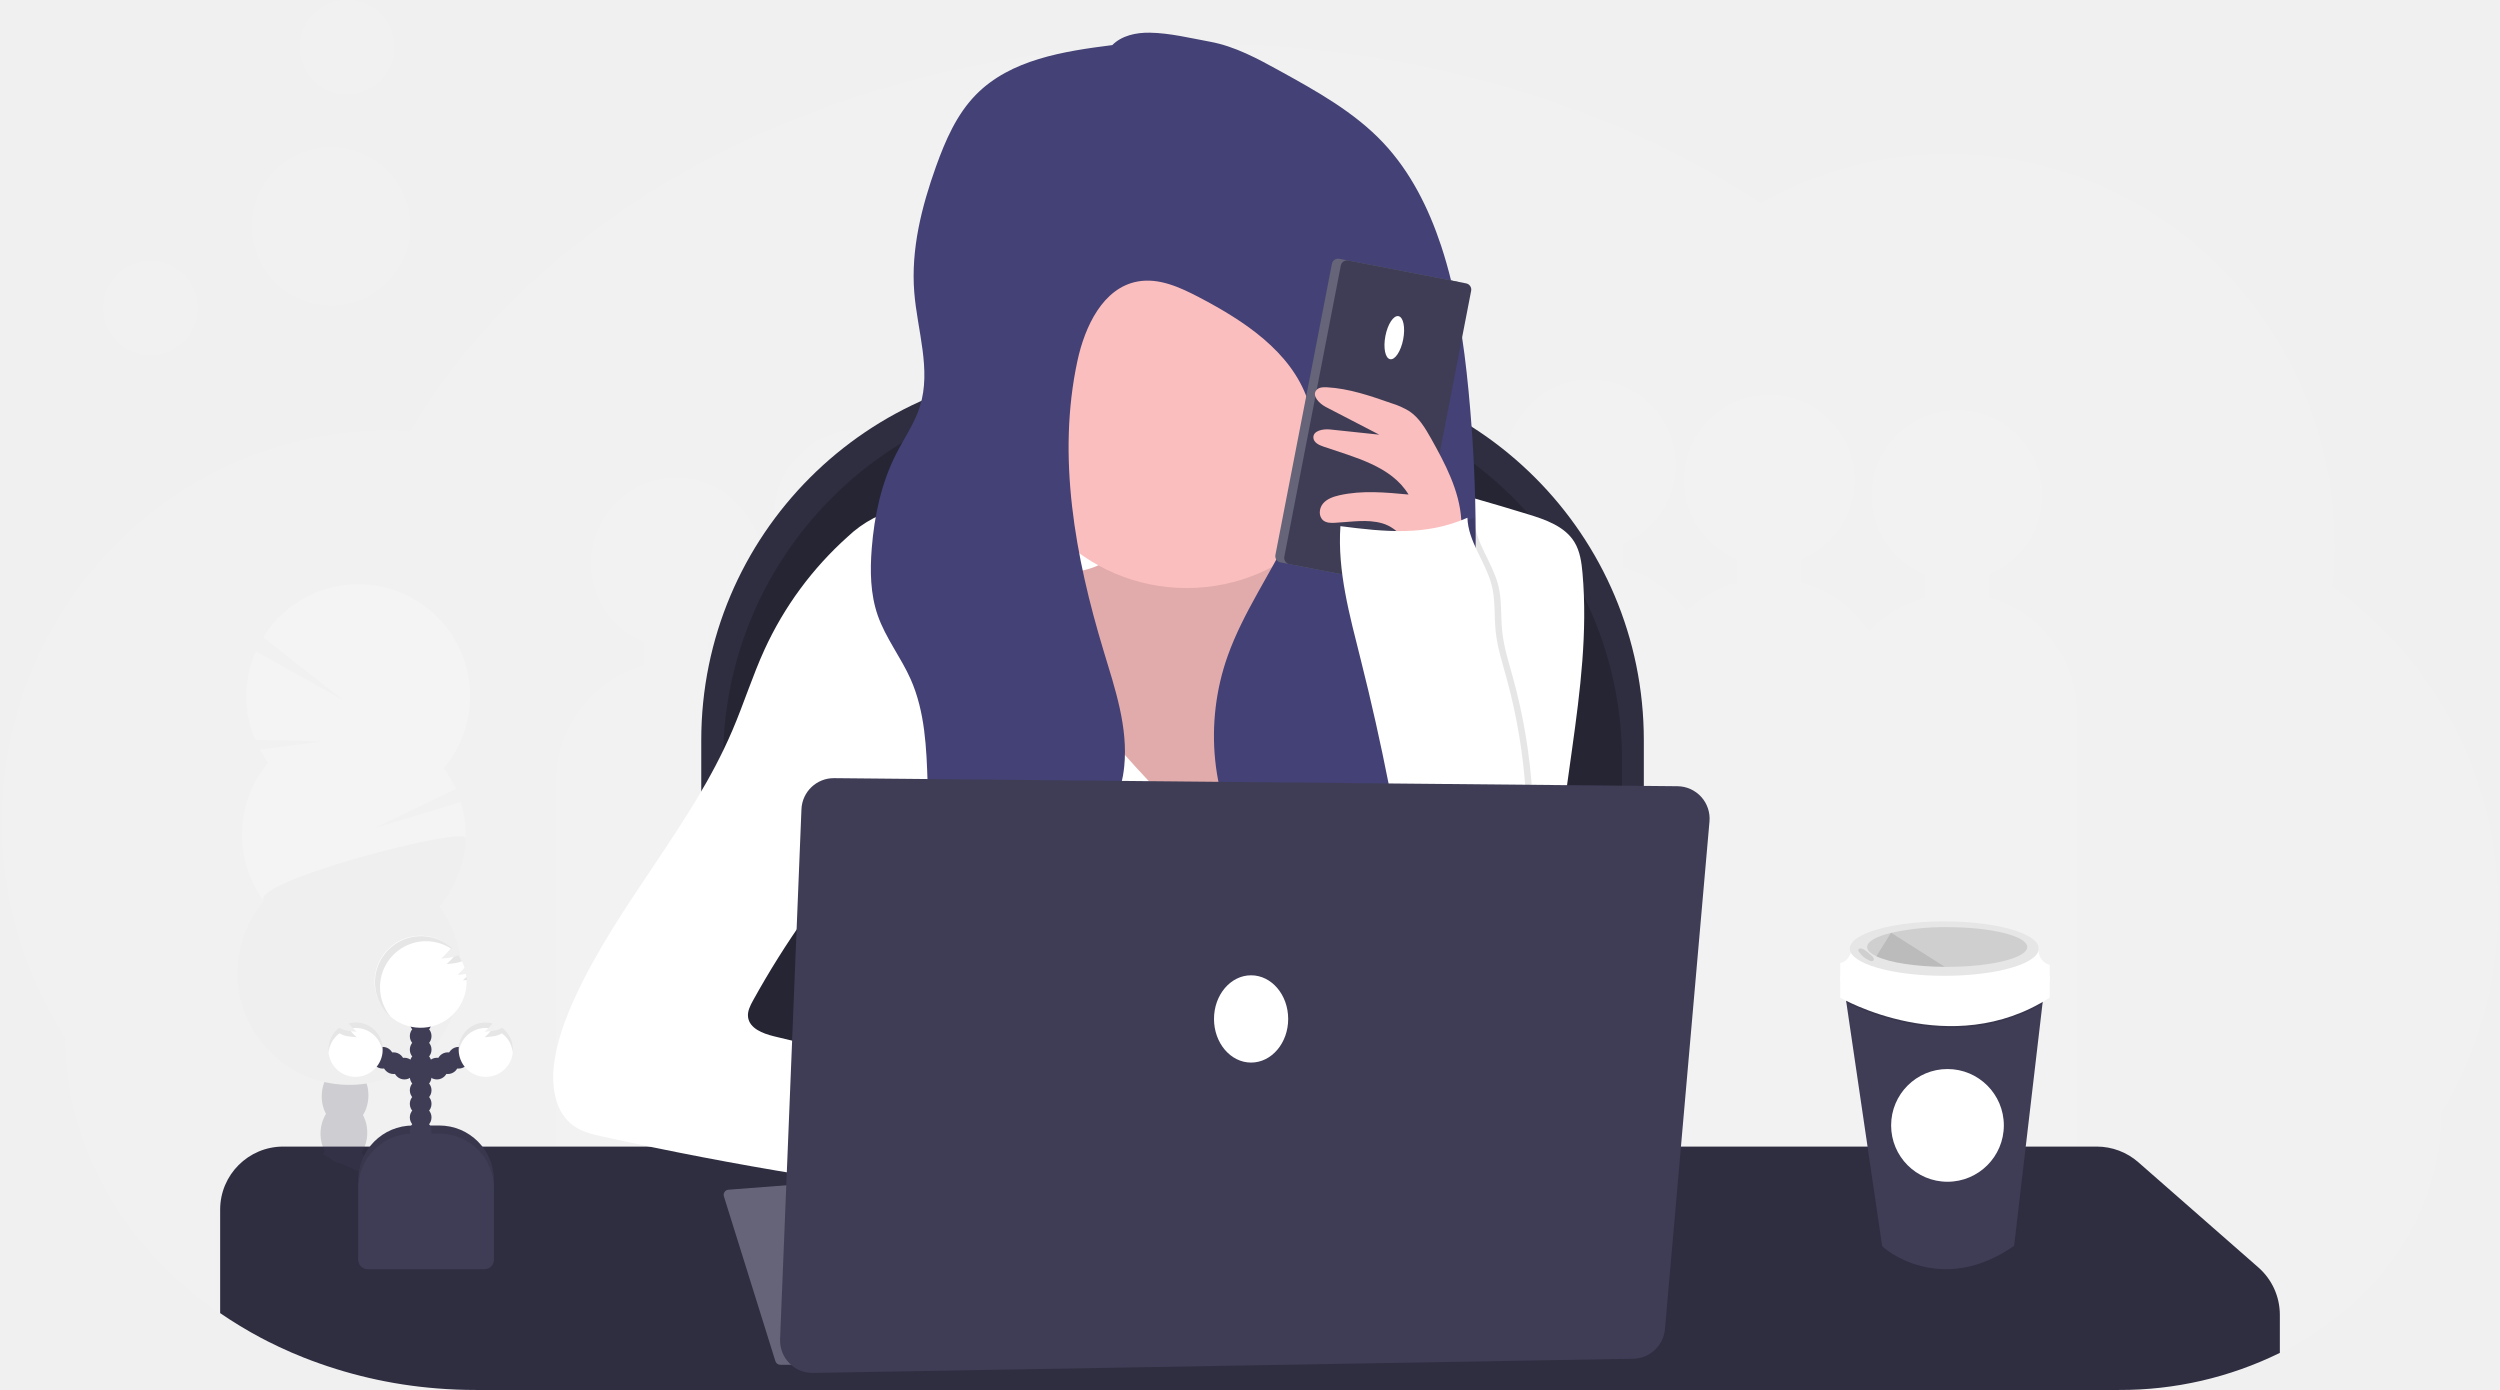
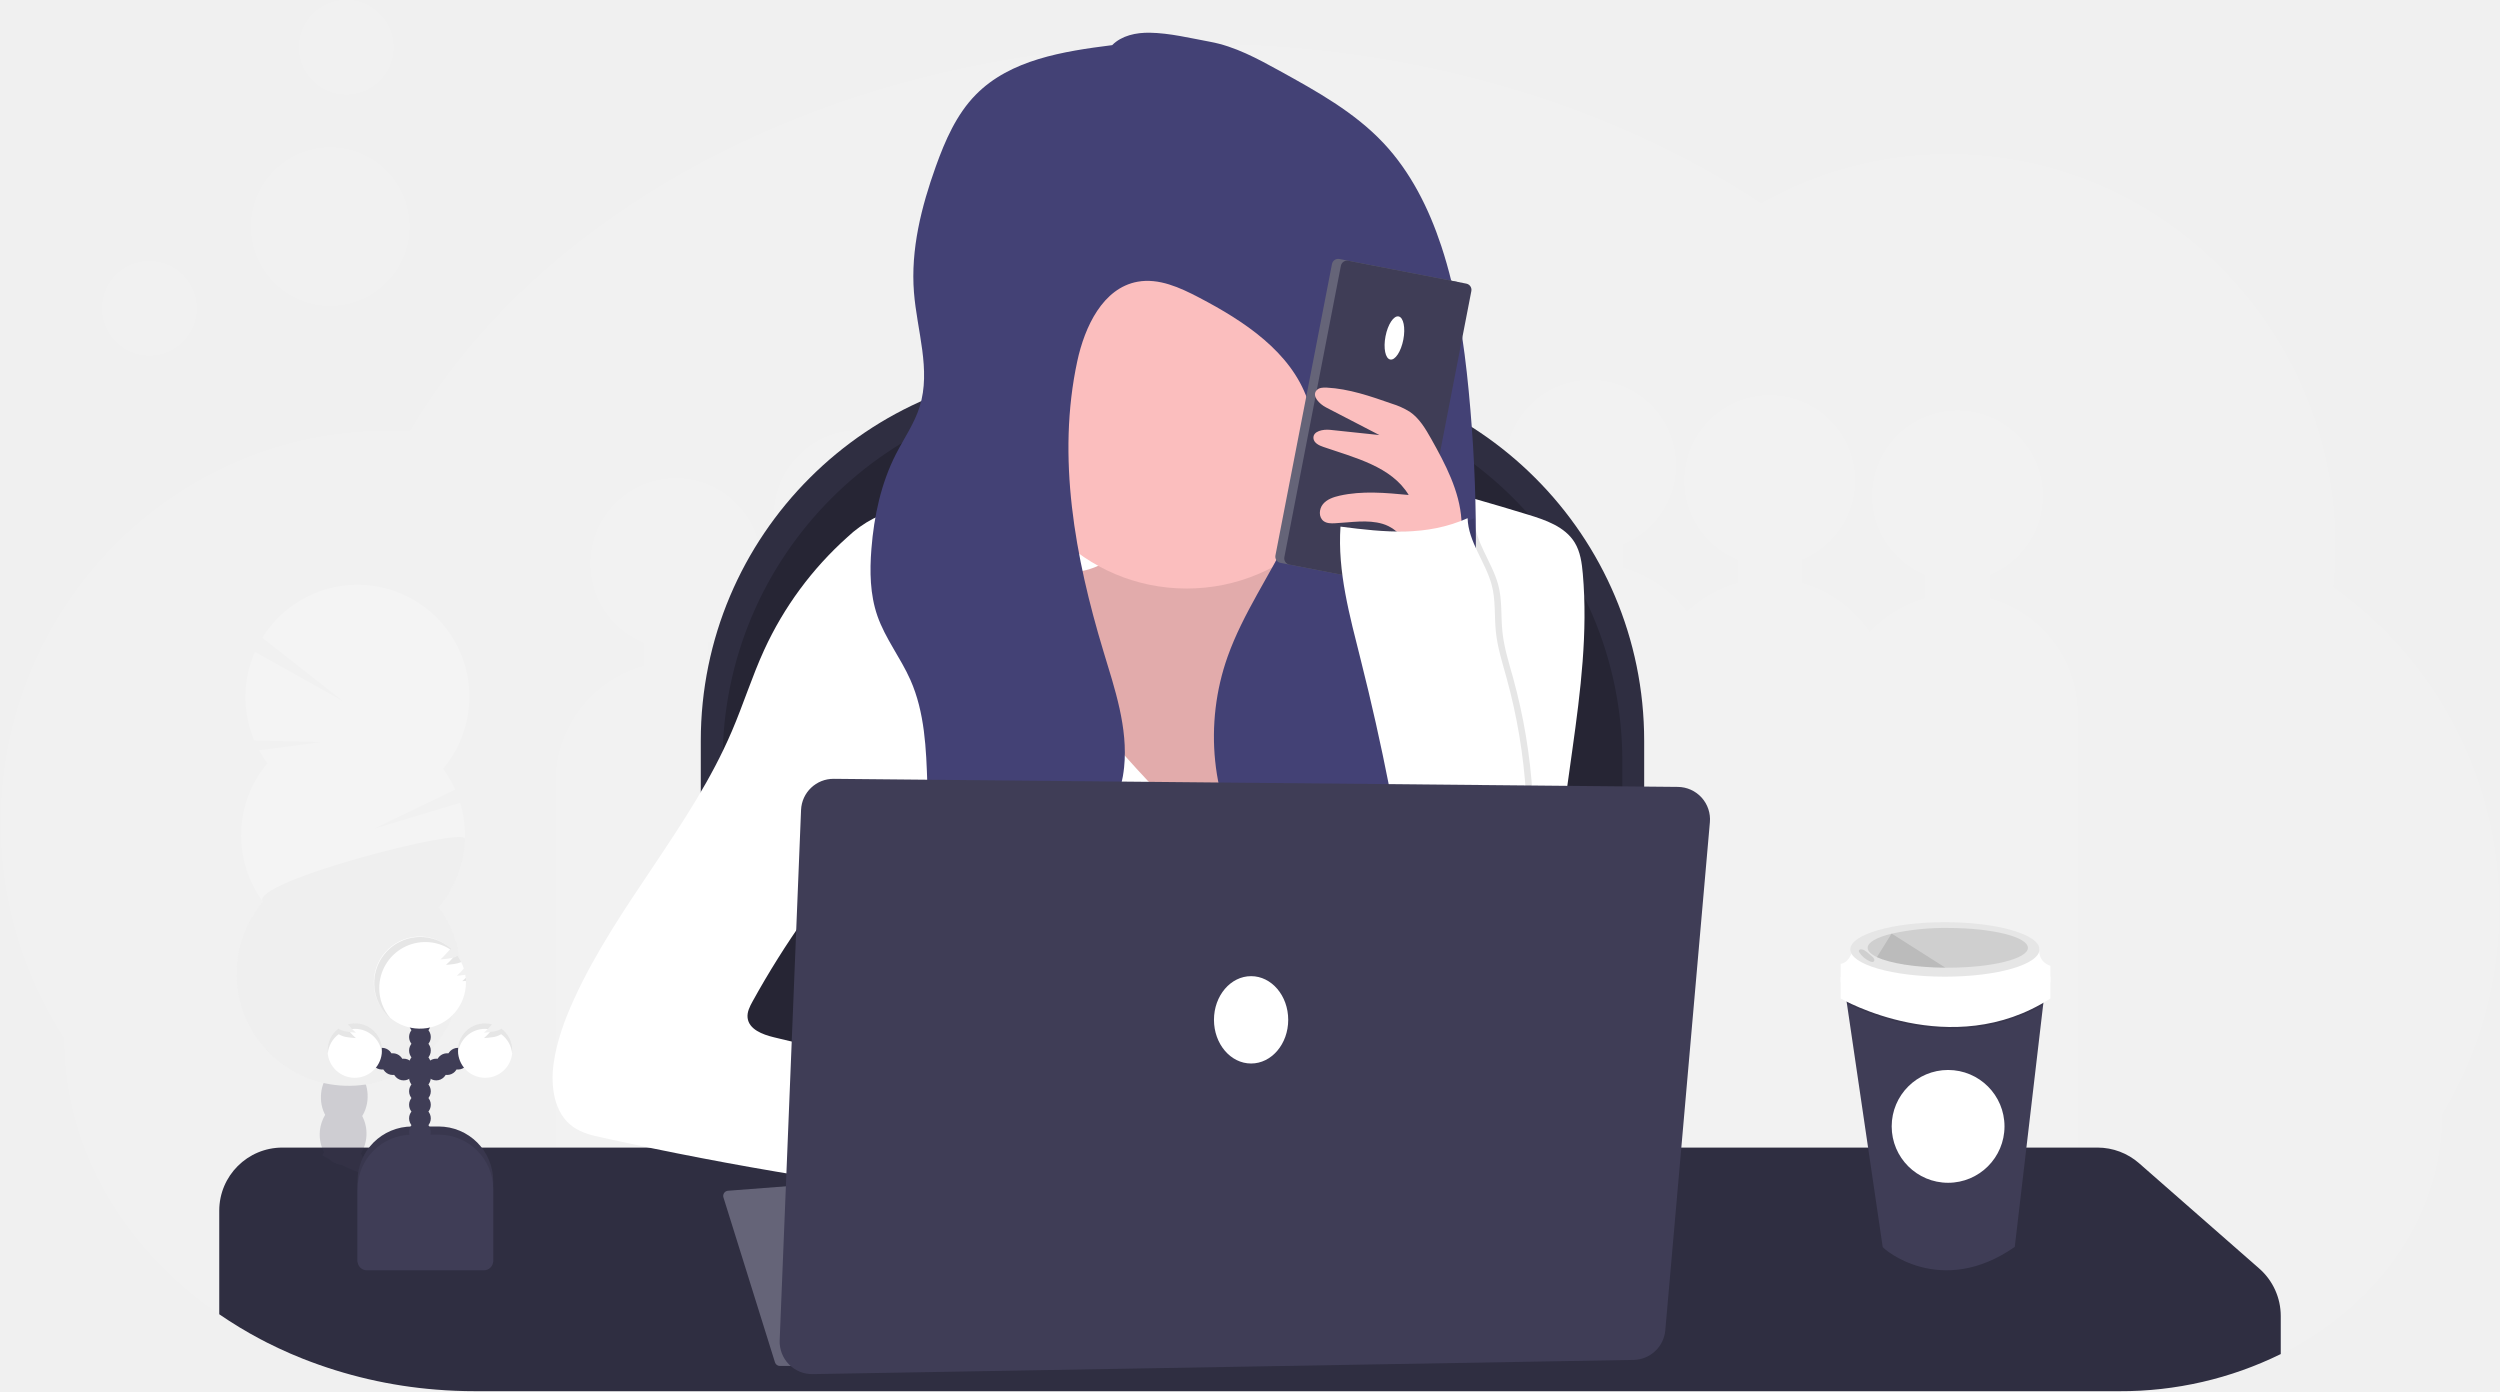
- <svg xmlns="http://www.w3.org/2000/svg" id="a154b3ae-224e-4b43-86b8-0ffeb27982c5" data-name="Layer 1" width="572" height="318" viewBox="0 0 1144 637">
+ <svg xmlns="http://www.w3.org/2000/svg" id="a154b3ae-224e-4b43-86b8-0ffeb27982c5" data-name="Layer 1" width="381" height="212" viewBox="0 0 1144 637">
  <path d="M1172,547.81a180.56,180.56,0,0,1-26.12,93.88c0,34.62-16.14,66-42.32,88.87a144.74,144.74,0,0,1-21.08,15.28c-.3.19-.61.37-.92.55-.56.33-1.12.66-1.69,1l-.53.31h0c-2.39,1.35-4.83,2.65-7.32,3.87a165.67,165.67,0,0,1-73.76,17H245.17q-9,0-17.84-.72a211.15,211.15,0,0,1-61.06-14.14q-5.72-2.26-11.22-4.86-2.62-1.23-5.19-2.53c-1.07-.54-2.14-1.1-3.2-1.66A190.5,190.5,0,0,1,128,733.32a183.89,183.89,0,0,1-15.8-12.12C78.17,692,57.12,651.59,57.12,607A180.5,180.5,0,0,1,28,508.32c0-99.14,79.24-179.51,177-179.51,3,0,6,.09,9,.25.43,0,.85,0,1.28.06,16.48-28.09,38.51-53.9,65-76.62,72.24-61.9,177.82-100.92,295.43-100.92,98.82,0,189.15,27.55,258.34,73.07A174.18,174.18,0,0,1,920,202.1c97.74,0,177,80.37,177,179.51a184.9,184.9,0,0,1-1,18.78A180,180,0,0,1,1172,547.81Z" transform="translate(-28 -131.5)" fill="#ffffff" opacity="0.1" />
  <path d="M938.69,405.47V394.74a39.05,39.05,0,1,0-29.38,0v10.73A55,55,0,0,0,883.77,421a55.08,55.08,0,0,0-31.08-22.52V387.74a39.05,39.05,0,1,0-29.38,0v10.73a55,55,0,0,0-23.21,13.16,55.08,55.08,0,0,0-29.41-20.16V380.74a39.05,39.05,0,1,0-29.38,0v10.73a55,55,0,0,0-26,16.06,55.09,55.09,0,0,0-36.57-33.06V363.74a39.05,39.05,0,1,0-29.38,0v10.73a55,55,0,0,0-40,47.77,54.62,54.62,0,0,0-16.57-7.77V403.74a39.05,39.05,0,1,0-29.38,0v10.73a55.18,55.18,0,0,0-34.66,28.7,54.58,54.58,0,0,0-15-6.7V425.74a39.05,39.05,0,1,0-29.38,0v10.73a54.29,54.29,0,0,0-14.21,6.22,55.14,55.14,0,0,0-34.41-28.22V403.74a39.05,39.05,0,1,0-29.38,0v10.73a55.1,55.1,0,0,0-35.87,31.36,55,55,0,0,0-18.75-9.36V425.74a39.05,39.05,0,1,0-29.38,0v10.73a55,55,0,0,0-40.31,53v248H392v-22h52v22H554v-22h79v-40h68v17h82v7h86v7H979v-248A55,55,0,0,0,938.69,405.47Z" transform="translate(-28 -131.5)" fill="#ffffff" opacity="0.1" />
  <path d="M490.78,169h91.43A170.28,170.28,0,0,1,752.5,339.28V570a0,0,0,0,1,0,0h-432a0,0,0,0,1,0,0V339.28A170.28,170.28,0,0,1,490.78,169Z" fill="#2f2e41" />
  <path d="M500.78,178.28h71.43A170.28,170.28,0,0,1,742.5,348.56V560.71a0,0,0,0,1,0,0h-412a0,0,0,0,1,0,0V348.56A170.28,170.28,0,0,1,500.78,178.28Z" opacity="0.2" />
  <path d="M1072,734.09v17.46a165.67,165.67,0,0,1-73.76,17H245.17q-9,0-17.84-.72a211.15,211.15,0,0,1-61.06-14.14q-5.72-2.26-11.22-4.86-2.62-1.23-5.19-2.53c-1.07-.54-2.14-1.1-3.2-1.66A190.5,190.5,0,0,1,128,733.32V685.9A28.9,28.9,0,0,1,156.9,657H988.13a28.9,28.9,0,0,1,19,7.17l55,48.2A28.87,28.87,0,0,1,1072,734.09Z" transform="translate(-28 -131.5)" fill="#2f2e41" />
  <path d="M510.67,357.31q-32.71,2.16-65.17,7c-6.15.92-12.39,1.94-18,4.66a52.8,52.8,0,0,0-11.94,8.56,157.38,157.38,0,0,0-38,51.53c-5.57,12.15-9.57,25-14.82,37.25-18.69,43.75-52.59,79.53-72.32,122.82-4.27,9.37-7.87,19.15-9.3,29.34-1.48,10.54.2,22.84,8.86,29,4,2.83,8.86,4,13.62,5a1641.51,1641.51,0,0,0,181.57,29.65c-6.61-6.38-8.82-16.27-7.95-25.41s4.46-17.78,8-26.25q-51.81-11.43-103.36-24c-5.13-1.25-11.29-3.6-11.92-8.84-.32-2.67,1-5.24,2.3-7.59a407.17,407.17,0,0,1,52.4-74c0,28.06-1.39,59.75-1.39,87.82H747.35a248,248,0,0,1-6.84-48.85C739,501.24,757.1,447.89,752.4,394.24c-.44-4.95-1.12-10.05-3.71-14.29-4.47-7.32-13.39-10.35-21.59-12.85-31.44-9.56-63.54-19.23-96.4-18.48-9.77.23-19.5,1.37-29.21,2.52C571.9,354.63,540.4,355.34,510.67,357.31Z" transform="translate(-28 -131.5)" fill="#ffffff" />
  <path d="M358.88,679.82l23.6,75.53a2.36,2.36,0,0,0,2.25,1.65H486l-24-88-101.06,7.77A2.36,2.36,0,0,0,358.88,679.82Z" transform="translate(-28 -131.5)" fill="#656478" />
  <path d="M532,389.79c-4.4,2.53-9.53,3.44-14.53,4.31l-32.27,5.6c-6.28,1.09-12.89,2.33-17.73,6.48-9.9,8.47-7.76,24.06-4.76,36.74l6,25.44c4.52,19.12,9.14,38.47,18.41,55.79,16.19,30.23,45.89,52,78.55,62.49,11.67,3.75,24,6.19,36.18,4.85,23.86-2.62,44.27-19.63,56.85-40.08s18.57-44.17,24.06-67.55c5.27-22.38,10.28-45.08,9.94-68.08-.1-7.16-.82-14.64-4.64-20.71-8.37-13.33-27.34-14.33-42.89-11.87-2.42.39-4.93.81-7.26.08-7-2.18-7.16-11.79-10.16-18.46-5.67-12.58-22.49-14.81-36.24-13.67s-35.16,2.61-47.14,10.4C532.85,369,545.51,382,532,389.79Z" transform="translate(-28 -131.5)" fill="#fbbebe" />
  <path d="M532,389.79c-4.4,2.53-9.53,3.44-14.53,4.31l-32.27,5.6c-6.28,1.09-12.89,2.33-17.73,6.48-9.9,8.47-7.76,24.06-4.76,36.74l6,25.44c4.52,19.12,9.14,38.47,18.41,55.79,16.19,30.23,45.89,52,78.55,62.49,11.67,3.75,24,6.19,36.18,4.85,23.86-2.62,44.27-19.63,56.85-40.08s18.57-44.17,24.06-67.55c5.27-22.38,10.28-45.08,9.94-68.08-.1-7.16-.82-14.64-4.64-20.71-8.37-13.33-27.34-14.33-42.89-11.87-2.42.39-4.93.81-7.26.08-7-2.18-7.16-11.79-10.16-18.46-5.67-12.58-22.49-14.81-36.24-13.67s-35.16,2.61-47.14,10.4C532.85,369,545.51,382,532,389.79Z" transform="translate(-28 -131.5)" opacity="0.1" />
  <path d="M505.29,418.45c4.88,10.24,8.54,21.1,14.44,30.79,4.69,7.7,10.7,14.49,16.68,21.24C551.9,488,567.59,505.66,586.76,519a222.93,222.93,0,0,1,55.37-109c8.26-8.87,18.6-17.61,30.72-17.28,7.52.21,14.46,3.94,20.72,8.09,7,4.63,13.62,10,18.65,16.67,7.95,10.62,11.38,24.07,12,37.32s-1.44,26.47-3.48,39.57l-10.5,67.71c-.61,3.92-1.46,8.25-4.66,10.6a14.67,14.67,0,0,1-6,2.16c-38.17,7.43-77.51,2.61-116.4,2.23-43-.41-87.19,4.49-127.92-9.19-2.13-.72-4.34-1.55-5.78-3.26a12.06,12.06,0,0,1-2-4.31c-9.49-30.72-1.88-63.73,3.75-95.38a748.38,748.38,0,0,0,9.51-75.78c.17-2.29,25.33,2.77,28.14,4.39C496.53,398.07,501.61,410.73,505.29,418.45Z" transform="translate(-28 -131.5)" fill="#ffffff" />
  <g opacity="0.2">
    <path d="M194.87,668.29c0,.46-.05.91-.1,1.35q-5.72-2.26-11.22-4.86a9.1,9.1,0,0,1-5.19-2.53c-1.07-.54-2.14-1.1-3.2-1.66a13.68,13.68,0,0,1,.81-1.46c2.06-3.26,5.19-5.3,8.64-5.19s6.44,2.34,8.29,5.71A16.87,16.87,0,0,1,194.87,668.29Z" transform="translate(-28 -131.5)" fill="#3f3d56" />
    <path d="M195.41,651.17a16.88,16.88,0,0,1-2.51,8.48c-2.06,3.25-5.19,5.29-8.64,5.18l-.71-.05a9.1,9.1,0,0,1-5.19-2.53,12.53,12.53,0,0,1-2.39-3.12,17.55,17.55,0,0,1,.54-17.12c2.06-3.26,5.19-5.3,8.64-5.19s6.44,2.34,8.29,5.71A16.87,16.87,0,0,1,195.41,651.17Z" transform="translate(-28 -131.5)" fill="#3f3d56" />
    <ellipse cx="185.25" cy="633.7" rx="14.01" ry="10.7" transform="translate(-481.98 667.38) rotate(-88.19)" fill="#3f3d56" />
    <ellipse cx="185.79" cy="616.59" rx="14.01" ry="10.7" transform="translate(-464.35 651.34) rotate(-88.19)" fill="#3f3d56" />
    <ellipse cx="186.33" cy="599.47" rx="14.01" ry="10.7" transform="translate(-446.72 635.3) rotate(-88.19)" fill="#3f3d56" />
    <path d="M150,481.05a49.66,49.66,0,0,1-3.8-6l28.26-3.73L144,470.6a51.38,51.38,0,0,1,.31-40.64l40.12,22.44-36.75-28.84a51.28,51.28,0,1,1,82.84,60,51.12,51.12,0,0,1,5.55,9.53L199,510.93l39.33-11.83A51.34,51.34,0,0,1,228.53,547,51.28,51.28,0,1,1,148,544.43a51.28,51.28,0,0,1,2-63.38Z" transform="translate(-28 -131.5)" fill="#ffffff" />
    <path d="M240.5,515.62a51.06,51.06,0,0,1-12,31.35A51.28,51.28,0,1,1,148,544.43C141.37,535.49,240.68,509.87,240.5,515.62Z" transform="translate(-28 -131.5)" opacity="0.1" />
  </g>
  <circle cx="68.02" cy="141.18" r="21.63" fill="#ffffff" opacity="0.1" />
  <circle cx="158.17" cy="21.63" r="21.63" fill="#ffffff" opacity="0.1" />
  <circle cx="150.84" cy="103.76" r="36.25" fill="#ffffff" opacity="0.1" />
  <circle cx="543" cy="185.5" r="84" fill="#fbbebe" />
  <path d="M536.88,152.17c-22.41,2.84-46.6,6.59-62.44,22.69-8.86,9-14.05,21-18.32,32.88-6.62,18.5-11.55,38-10,57.63,1.38,17.56,7.88,35.52,2.62,52.34-2.42,7.74-7.17,14.5-10.86,21.71-6.84,13.39-10.06,28.4-11.24,43.39-.82,10.31-.66,20.92,2.73,30.69,3.61,10.4,10.65,19.25,15.11,29.31,6.6,14.86,7.26,31.58,7.77,47.83s.94,32.39,1.32,48.58c.24,10.18.26,21.08-5.37,29.57,20.79-8.33,41.87-16.83,59.66-30.43s32.19-33.21,34.49-55.49c1.86-18.06-4.24-35.86-9.5-53.24-13-43-21.4-88.84-11.94-132.75,3.41-15.81,11.7-33.46,27.61-36.37,9.71-1.77,19.4,2.66,28.15,7.24,20.68,10.82,42,24.82,49.7,46.85,7,19.92,1.11,42.11-8,61.13s-21.51,36.51-28.59,56.39c-10.87,30.5-7.81,66.21,10.25,93.08s51.43,43.4,83.52,39.06c-2.51-10.84-10.38-19.6-14.6-29.9-7.67-18.71-2.5-40.23,5.75-58.69S694.21,440,699.37,420.4c3.64-13.8,4.08-28.22,4.06-42.49,0-22.46-1.11-44.93-3.27-67.29s-5.46-45-12.58-66.51c-5.72-17.25-14.05-33.93-26.51-47.16-13.26-14.09-30.52-23.64-47.47-33-10.14-5.58-20.5-11.23-31.88-13.32-9-1.65-18.46-4-27.64-4.15C547.84,146.39,541.28,147.74,536.88,152.17Z" transform="translate(-28 -131.5)" fill="#434175" />
  <rect x="624.01" y="254.09" width="60.85" height="141.74" rx="2.9" transform="translate(45.9 -250.24) rotate(10.98)" fill="#656478" />
  <rect x="628.09" y="254.88" width="60.85" height="141.74" rx="2.9" transform="translate(46.13 -251) rotate(10.98)" fill="#3f3d56" />
  <ellipse cx="666.17" cy="286.29" rx="10.05" ry="4.15" transform="translate(230.2 754.21) rotate(-79.02)" fill="#ffffff" />
  <path d="M683,332.5c-2.64-4.67-5.46-9.5-9.91-12.49a35,35,0,0,0-8.18-3.67c-9.69-3.39-19.54-6.81-29.79-7.35-1.67-.08-3.58,0-4.67,1.28-2.24,2.63,1.31,6.21,4.38,7.8l24.42,12.65-22.51-2.38c-3.27-.35-7.93.54-7.69,3.82.16,2.15,2.52,3.32,4.56,4,14.45,5,31.15,8.92,39.06,22-10.54-1-21.31-2-31.64.32-2.83.64-5.76,1.63-7.61,3.86s-2.06,6,.27,7.77c1.44,1.07,3.38,1.1,5.18,1,7.33-.35,14.85-1.81,21.89.28s13.29,9.47,10.86,16.39c6.24.56,13.62,0,19.39-2.69,6.36-3,6.21-8.64,5.82-15.44C696,356.33,689.39,343.9,683,332.5Z" transform="translate(-28 -131.5)" fill="#fbbebe" />
  <path d="M676.69,550.49a1125.21,1125.21,0,0,0-23-116.92c-5-20-10.68-40.34-9.25-60.92,20.66,2.63,39.17,4.58,58.21-3.86.31,10.81,8.15,20,11,30.45,1.91,7,1.19,14.41,1.94,21.62s3,14.2,4.93,21.21a260.23,260.23,0,0,1,6.63,106.74C709.48,550.91,694.32,553.22,676.69,550.49Z" transform="translate(-28 -131.5)" opacity="0.1" />
  <path d="M673.69,550.49a1125.21,1125.21,0,0,0-23-116.92c-5-20-10.68-40.34-9.25-60.92,20.66,2.63,39.17,4.58,58.21-3.86.31,10.81,8.15,20,11,30.45,1.91,7,1.19,14.41,1.94,21.62s3,14.2,4.93,21.21a260.23,260.23,0,0,1,6.63,106.74C706.48,550.91,691.32,553.22,673.69,550.49Z" transform="translate(-28 -131.5)" fill="#ffffff" />
  <path d="M384.63,745.27l9.79-242.87a14.86,14.86,0,0,1,15-14.26l386.52,3.7A14.86,14.86,0,0,1,810.59,508L790.17,740.67a14.86,14.86,0,0,1-14.55,13.56l-375.88,6.5A14.87,14.87,0,0,1,384.63,745.27Z" transform="translate(-28 -131.5)" fill="#3f3d56" />
  <ellipse cx="572.5" cy="467" rx="17" ry="20" fill="#ffffff" />
  <path d="M964,584.76l-.8,6.86-13,110.86c-33.89,23.63-60.25.92-60.48,0L873.34,591.1l-.93-6.34Z" transform="translate(-28 -131.5)" fill="#3f3d56" />
  <path d="M964,584.76l-.8,6.86c-38.18,22.2-78.91,4.92-89.86-.52l-.93-6.34Z" transform="translate(-28 -131.5)" opacity="0.1" />
  <path d="M870.5,578.74v10s50.5,29.36,96,0v-10Z" transform="translate(-28 -131.5)" fill="#ffffff" />
  <path d="M876.37,565.53s-1.47,6.75-5.87,7.34v8.51h96v-7.63s-5.87-1.47-5-8.22Z" transform="translate(-28 -131.5)" fill="#ffffff" />
  <ellipse cx="890.21" cy="434.76" rx="43.3" ry="12.48" fill="#ffffff" />
  <ellipse cx="890.21" cy="434.76" rx="43.3" ry="12.48" opacity="0.1" />
  <path d="M956.22,565.53c0,5-16.42,9.1-36.69,9.1h-1.08c-13.61-.1-25.37-2-31.37-4.84-2.71-1.28-4.25-2.73-4.25-4.26,0-2.54,4.2-4.84,11-6.49a113.49,113.49,0,0,1,25.73-2.61C939.8,556.43,956.22,560.5,956.22,565.53Z" transform="translate(-28 -131.5)" opacity="0.1" />
  <path d="M918.45,574.63c-13.61-.1-25.37-2-31.37-4.84h0L893.8,559Z" transform="translate(-28 -131.5)" opacity="0.1" />
  <path d="M880.1,566.23c-.52-.11-1.21.07-1.31.59a1.27,1.27,0,0,0,.2.75,10.67,10.67,0,0,0,4.78,4.09,2.85,2.85,0,0,0,1.09.35,1,1,0,0,0,1-.52,1.13,1.13,0,0,0-.07-.93,4.13,4.13,0,0,0-1.24-1.36C883.21,568.15,881.84,566.52,880.1,566.23Z" transform="translate(-28 -131.5)" opacity="0.1" />
  <circle cx="891.67" cy="515.79" r="25.83" fill="#ffffff" />
  <path d="M188.33,515.85h12.11a25,25,0,0,1,25,25V578a0,0,0,0,1,0,0H163.33a0,0,0,0,1,0,0V540.85A25,25,0,0,1,188.33,515.85Z" fill="#3f3d56" />
  <path d="M188.33,515.85h12.11a25,25,0,0,1,25,25V578a0,0,0,0,1,0,0H163.33a0,0,0,0,1,0,0V540.85A25,25,0,0,1,188.33,515.85Z" opacity="0.1" />
  <circle cx="191.9" cy="524.55" r="4.97" fill="#3f3d56" />
  <circle cx="191.9" cy="518.34" r="4.97" fill="#3f3d56" />
  <circle cx="191.9" cy="512.12" r="4.97" fill="#3f3d56" />
  <circle cx="191.9" cy="505.91" r="4.97" fill="#3f3d56" />
  <circle cx="191.9" cy="499.7" r="4.97" fill="#3f3d56" />
  <circle cx="191.9" cy="493.49" r="4.97" fill="#3f3d56" />
  <circle cx="191.9" cy="487.28" r="4.97" fill="#3f3d56" />
  <circle cx="199.36" cy="489.76" r="4.97" fill="#3f3d56" />
  <circle cx="204.33" cy="487.28" r="4.97" fill="#3f3d56" />
  <circle cx="209.3" cy="484.79" r="4.97" fill="#3f3d56" />
  <circle cx="191.9" cy="481.07" r="4.97" fill="#3f3d56" />
  <circle cx="191.9" cy="474.86" r="4.97" fill="#3f3d56" />
  <circle cx="191.9" cy="468.64" r="4.97" fill="#3f3d56" />
  <circle cx="191.9" cy="462.43" r="4.97" fill="#3f3d56" />
  <path d="M240.5,577.91c-1.23.18-2.47.31-3.71.39A28.56,28.56,0,0,0,240,575a21.22,21.22,0,0,0-3-5.83,10.22,10.22,0,0,1-4,1.26c-1.23.18-2.47.31-3.71.4,1.63-1.33,3.15-3.33,4.75-5a21.09,21.09,0,1,0,6.61,12Z" transform="translate(-28 -131.5)" fill="#ffffff" />
  <path d="M257.11,602.6a9.68,9.68,0,0,1-4.18,1.39c-1.23.18-2.47.32-3.71.4a36.4,36.4,0,0,0,3.68-3.82,12.44,12.44,0,1,0,4.21,2Z" transform="translate(-28 -131.5)" fill="#ffffff" />
  <circle cx="184.45" cy="489.76" r="4.97" fill="#3f3d56" />
  <circle cx="179.48" cy="487.28" r="4.97" fill="#3f3d56" />
  <circle cx="174.51" cy="484.79" r="4.97" fill="#3f3d56" />
  <path d="M182.7,602.6a9.64,9.64,0,0,0,4.18,1.39c1.23.18,2.47.32,3.71.4a35.42,35.42,0,0,1-3.68-3.82,12.44,12.44,0,1,1-4.21,2Z" transform="translate(-28 -131.5)" fill="#ffffff" />
  <path d="M188.33,519.58h12.11a25,25,0,0,1,25,25v32.87a4.24,4.24,0,0,1-4.24,4.24H167.57a4.24,4.24,0,0,1-4.24-4.24V544.58a25,25,0,0,1,25-25Z" fill="#3f3d56" />
  <g opacity="0.1">
    <path d="M240.88,579.27a18.83,18.83,0,0,1-1.6,1.52c.57,0,1.13-.09,1.7-.15C241,580.18,240.93,579.72,240.88,579.27Z" transform="translate(-28 -131.5)" />
    <path d="M231.82,573.33c1.25-.08,2.48-.21,3.72-.39a12,12,0,0,0,3.23-.88,21.28,21.28,0,0,0-1.74-2.87,7.52,7.52,0,0,1-2,.85A28.79,28.79,0,0,1,231.82,573.33Z" transform="translate(-28 -131.5)" />
    <path d="M201.27,584a21.08,21.08,0,0,1,32.5-17.76l.32-.34a21.1,21.1,0,1,0-27.82,31.73A21,21,0,0,1,201.27,584Z" transform="translate(-28 -131.5)" />
  </g>
  <g opacity="0.1">
    <path d="M249.22,606.87c1.24-.08,2.48-.21,3.71-.39a9.7,9.7,0,0,0,4.18-1.4,12.43,12.43,0,0,1,5,8.8,11.38,11.38,0,0,0,.07-1.31,12.38,12.38,0,0,0-5-10,9.68,9.68,0,0,1-4.18,1.39l-1,.13A25.37,25.37,0,0,1,249.22,606.87Z" transform="translate(-28 -131.5)" />
    <path d="M249.72,602.63a10.19,10.19,0,0,1,1.24.09c.65-.69,1.29-1.43,1.94-2.15a12.4,12.4,0,0,0-15.6,12c0,.42,0,.83.06,1.24A12.42,12.42,0,0,1,249.72,602.63Z" transform="translate(-28 -131.5)" />
  </g>
  <g opacity="0.1">
    <path d="M190.59,606.87c-1.24-.08-2.48-.21-3.71-.39a9.65,9.65,0,0,1-4.18-1.4,12.43,12.43,0,0,0-5,8.8,11.38,11.38,0,0,1-.07-1.31,12.38,12.38,0,0,1,5-10,9.64,9.64,0,0,0,4.18,1.39l1,.13A23.67,23.67,0,0,0,190.59,606.87Z" transform="translate(-28 -131.5)" />
    <path d="M190.09,602.63a10.36,10.36,0,0,0-1.25.09c-.64-.69-1.28-1.43-1.93-2.15a12.4,12.4,0,0,1,15.6,12c0,.42,0,.83-.06,1.24A12.42,12.42,0,0,0,190.09,602.63Z" transform="translate(-28 -131.5)" />
  </g>
</svg>
